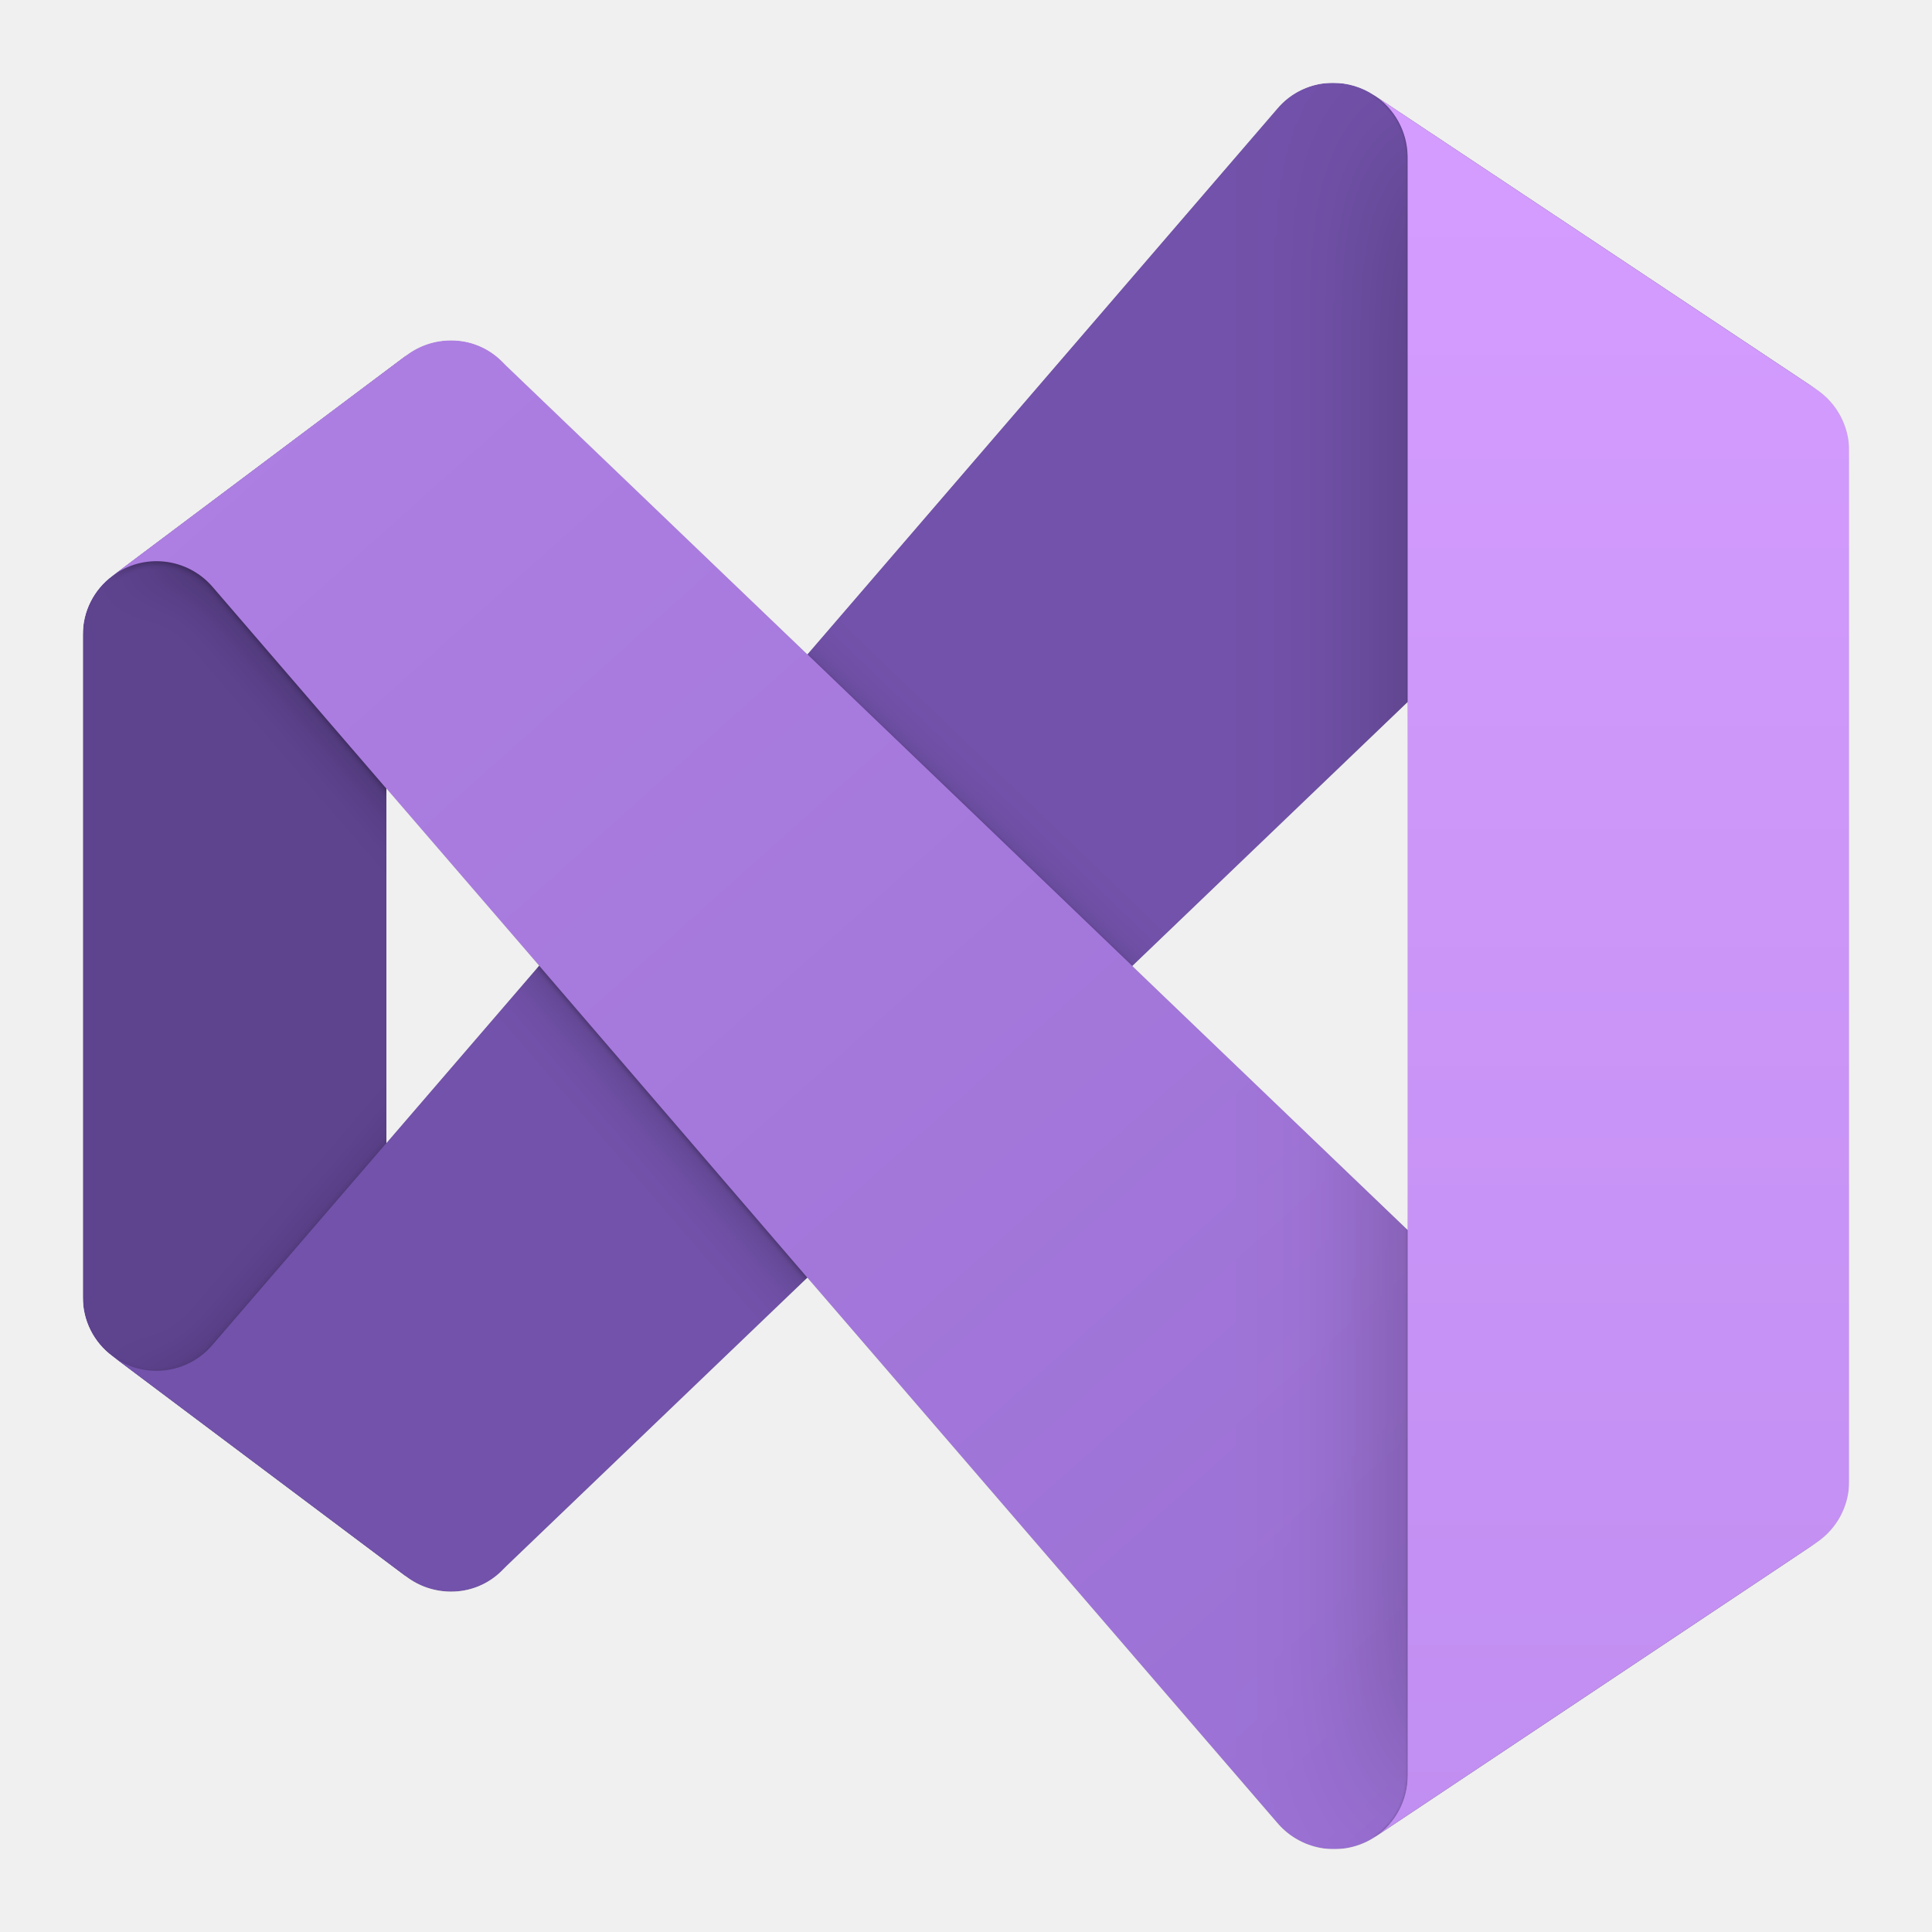
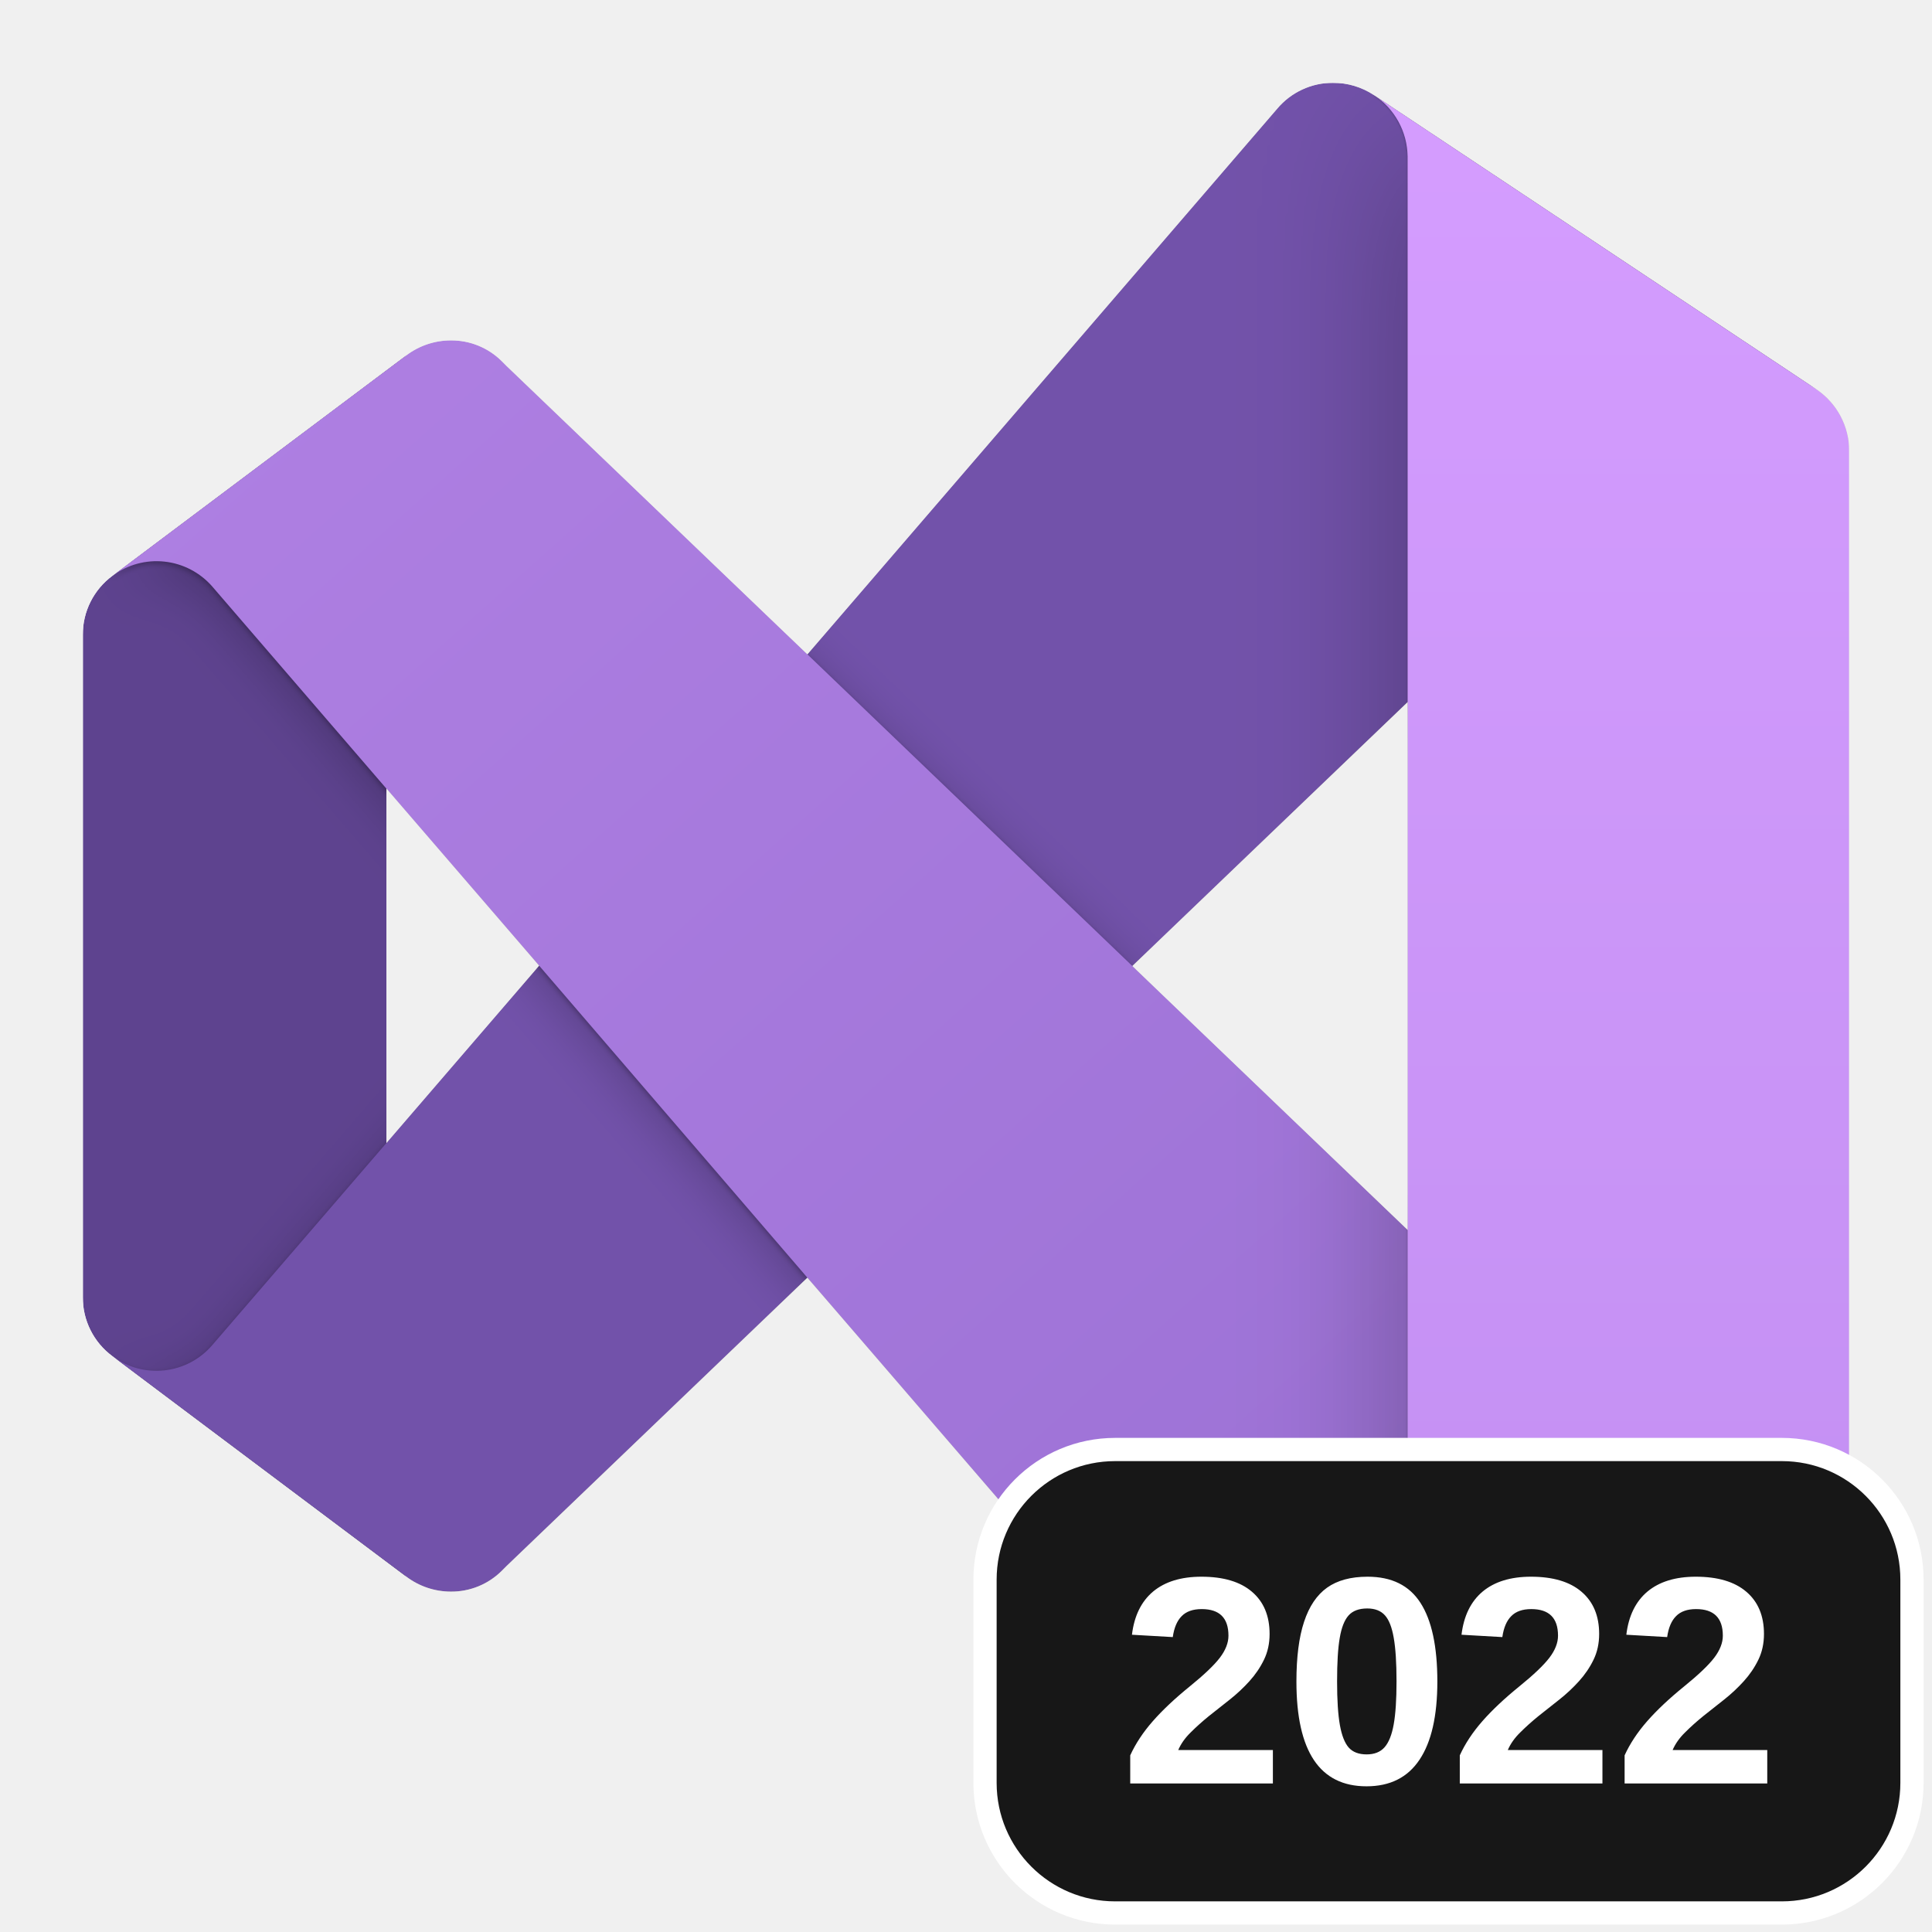
<svg xmlns="http://www.w3.org/2000/svg" width="193" height="193" viewBox="0 0 193 193" fill="none">
  <g clip-path="url(#clip0)">
    <g clip-path="url(#clip1)">
      <mask id="mask0" style="mask-type:alpha" maskUnits="userSpaceOnUse" x="8" y="8" width="177" height="177">
        <path d="M40.621 157.524L11.213 135.467C10.296 134.786 9.552 133.899 9.041 132.877C8.53 131.855 8.267 130.728 8.272 129.586V63.414C8.267 62.272 8.53 61.145 9.041 60.123C9.552 59.102 10.296 58.215 11.213 57.533L40.621 35.476C39.831 36.218 39.234 37.141 38.882 38.166C38.53 39.191 38.433 40.286 38.6 41.357V151.643C38.433 152.714 38.53 153.809 38.882 154.834C39.234 155.859 39.831 156.782 40.621 157.524Z" fill="white" />
        <path d="M181.456 38.895C180.244 38.099 178.825 37.677 177.375 37.682C176.436 37.674 175.504 37.852 174.634 38.205C173.763 38.558 172.971 39.079 172.302 39.739L171.789 40.254L113.117 96.5L80.655 127.637L50.621 156.421L50.106 156.937C49.438 157.597 48.645 158.119 47.775 158.473C46.904 158.826 45.972 159.004 45.032 158.996C43.442 158.993 41.895 158.477 40.621 157.524L11.213 135.467C12.707 136.589 14.573 137.1 16.43 136.895C18.288 136.69 19.997 135.785 21.211 134.364L53.855 96.464L80.655 65.364L127.601 10.844C128.282 10.037 129.132 9.388 130.091 8.944C131.05 8.499 132.094 8.27 133.151 8.272C134.601 8.267 136.02 8.689 137.231 9.485L181.456 38.895Z" fill="white" />
        <path d="M181.456 154.105L137.342 183.515C135.841 184.495 134.037 184.901 132.261 184.658C130.486 184.415 128.857 183.539 127.675 182.192L80.655 127.637L53.855 96.464L21.211 58.597C19.986 57.191 18.276 56.299 16.421 56.102C14.567 55.905 12.706 56.416 11.213 57.533L40.621 35.476C41.895 34.523 43.442 34.007 45.032 34.004C45.972 33.996 46.904 34.174 47.775 34.527C48.645 34.881 49.438 35.403 50.106 36.063L50.621 36.579L80.655 65.364L113.117 96.5L171.789 152.746L172.302 153.261C172.971 153.921 173.763 154.442 174.634 154.795C175.504 155.148 176.436 155.326 177.375 155.318C178.825 155.323 180.244 154.901 181.456 154.105Z" fill="white" />
        <path d="M184.729 45.032V147.968C184.73 149.181 184.432 150.376 183.861 151.446C183.29 152.517 182.464 153.43 181.456 154.105L137.342 183.515C138.35 182.84 139.176 181.926 139.747 180.855C140.317 179.784 140.615 178.589 140.614 177.375V15.625C140.598 14.402 140.281 13.203 139.691 12.132C139.101 11.061 138.256 10.152 137.231 9.485L181.456 38.895C182.461 39.573 183.286 40.487 183.856 41.556C184.427 42.627 184.726 43.82 184.729 45.032Z" fill="white" />
      </mask>
      <g mask="url(#mask0)">
        <path d="M40.621 157.524L11.213 135.467C10.296 134.786 9.552 133.898 9.041 132.877C8.53 131.855 8.267 130.728 8.272 129.586V63.414C8.267 62.272 8.53 61.145 9.041 60.123C9.552 59.102 10.296 58.214 11.213 57.533L40.621 35.476C39.831 36.218 39.234 37.141 38.882 38.166C38.53 39.191 38.433 40.286 38.6 41.357V151.643C38.433 152.714 38.53 153.809 38.882 154.834C39.234 155.859 39.831 156.782 40.621 157.524Z" fill="#5E438F" />
        <g filter="url(#filter0_dd)">
          <path d="M181.455 38.895C180.244 38.099 178.825 37.677 177.375 37.682C176.436 37.674 175.504 37.852 174.633 38.205C173.763 38.558 172.971 39.079 172.302 39.739L171.789 40.254L140.539 70.216L113.117 96.5L80.654 127.637L50.621 156.421L50.105 156.937C49.437 157.597 48.645 158.119 47.774 158.473C46.904 158.826 45.972 159.004 45.032 158.996C43.441 158.993 41.894 158.477 40.621 157.524L11.213 135.467C12.707 136.589 14.573 137.1 16.43 136.895C18.287 136.69 19.997 135.785 21.21 134.364L37.681 115.249L53.855 96.464L80.654 65.364L127.6 10.844C128.282 10.037 129.132 9.388 130.091 8.944C131.049 8.499 132.094 8.27 133.15 8.272C134.6 8.267 136.019 8.689 137.231 9.485L181.455 38.895Z" fill="url(#paint0_linear)" />
        </g>
        <g filter="url(#filter1_dd)">
          <path d="M181.455 154.105L137.341 183.516C135.841 184.496 134.037 184.901 132.261 184.658C130.485 184.415 128.857 183.54 127.675 182.192L80.654 127.637L53.855 96.464L37.681 77.716L21.21 58.598C19.986 57.191 18.275 56.3 16.421 56.102C14.566 55.905 12.706 56.416 11.213 57.533L40.621 35.476C41.894 34.524 43.441 34.007 45.032 34.004C45.972 33.996 46.904 34.174 47.774 34.528C48.645 34.881 49.437 35.403 50.105 36.064L50.621 36.579L80.654 65.364L113.117 96.5L140.578 122.823L171.789 152.746L172.302 153.262C172.971 153.921 173.763 154.442 174.633 154.795C175.504 155.148 176.436 155.326 177.375 155.318C178.825 155.323 180.244 154.901 181.455 154.105Z" fill="url(#paint1_linear)" />
        </g>
        <g filter="url(#filter2_dd)">
          <path d="M184.729 45.032V147.967C184.73 149.181 184.432 150.375 183.861 151.446C183.29 152.516 182.464 153.43 181.456 154.105L137.341 183.515C138.35 182.84 139.176 181.926 139.746 180.855C140.317 179.784 140.615 178.589 140.614 177.375V15.624C140.598 14.402 140.281 13.202 139.691 12.131C139.101 11.06 138.256 10.151 137.231 9.484L181.456 38.895C182.461 39.572 183.285 40.486 183.856 41.556C184.426 42.626 184.726 43.82 184.729 45.032Z" fill="url(#paint2_linear)" />
        </g>
      </g>
    </g>
  </g>
  <defs>
    <filter id="filter0_dd" x="6.032" y="4.386" width="180.604" height="161.087" filterUnits="userSpaceOnUse" color-interpolation-filters="sRGB">
      <feFlood flood-opacity="0" result="BackgroundImageFix" />
      <feColorMatrix in="SourceAlpha" type="matrix" values="0 0 0 0 0 0 0 0 0 0 0 0 0 0 0 0 0 0 127 0" result="hardAlpha" />
      <feOffset dy="0.246" />
      <feGaussianBlur stdDeviation="0.246" />
      <feColorMatrix type="matrix" values="0 0 0 0 0 0 0 0 0 0 0 0 0 0 0 0 0 0 0.24 0" />
      <feBlend mode="normal" in2="BackgroundImageFix" result="effect1_dropShadow" />
      <feColorMatrix in="SourceAlpha" type="matrix" values="0 0 0 0 0 0 0 0 0 0 0 0 0 0 0 0 0 0 127 0" result="hardAlpha" />
      <feOffset dy="1.295" />
      <feGaussianBlur stdDeviation="2.59" />
      <feColorMatrix type="matrix" values="0 0 0 0 0 0 0 0 0 0 0 0 0 0 0 0 0 0 0.22 0" />
      <feBlend mode="normal" in2="effect1_dropShadow" result="effect2_dropShadow" />
      <feBlend mode="normal" in="SourceGraphic" in2="effect2_dropShadow" result="shape" />
    </filter>
    <filter id="filter1_dd" x="6.032" y="30.118" width="180.604" height="161.085" filterUnits="userSpaceOnUse" color-interpolation-filters="sRGB">
      <feFlood flood-opacity="0" result="BackgroundImageFix" />
      <feColorMatrix in="SourceAlpha" type="matrix" values="0 0 0 0 0 0 0 0 0 0 0 0 0 0 0 0 0 0 127 0" result="hardAlpha" />
      <feOffset dy="0.246" />
      <feGaussianBlur stdDeviation="0.246" />
      <feColorMatrix type="matrix" values="0 0 0 0 0 0 0 0 0 0 0 0 0 0 0 0 0 0 0.24 0" />
      <feBlend mode="normal" in2="BackgroundImageFix" result="effect1_dropShadow" />
      <feColorMatrix in="SourceAlpha" type="matrix" values="0 0 0 0 0 0 0 0 0 0 0 0 0 0 0 0 0 0 127 0" result="hardAlpha" />
      <feOffset dy="1.295" />
      <feGaussianBlur stdDeviation="2.59" />
      <feColorMatrix type="matrix" values="0 0 0 0 0 0 0 0 0 0 0 0 0 0 0 0 0 0 0.22 0" />
      <feBlend mode="normal" in2="effect1_dropShadow" result="effect2_dropShadow" />
      <feBlend mode="normal" in="SourceGraphic" in2="effect2_dropShadow" result="shape" />
    </filter>
    <filter id="filter2_dd" x="121.688" y="-6.059" width="78.583" height="205.117" filterUnits="userSpaceOnUse" color-interpolation-filters="sRGB">
      <feFlood flood-opacity="0" result="BackgroundImageFix" />
      <feColorMatrix in="SourceAlpha" type="matrix" values="0 0 0 0 0 0 0 0 0 0 0 0 0 0 0 0 0 0 127 0" result="hardAlpha" />
      <feOffset />
      <feGaussianBlur stdDeviation="0.13" />
      <feColorMatrix type="matrix" values="0 0 0 0 0 0 0 0 0 0 0 0 0 0 0 0 0 0 0.24 0" />
      <feBlend mode="normal" in2="BackgroundImageFix" result="effect1_dropShadow" />
      <feColorMatrix in="SourceAlpha" type="matrix" values="0 0 0 0 0 0 0 0 0 0 0 0 0 0 0 0 0 0 127 0" result="hardAlpha" />
      <feOffset />
      <feGaussianBlur stdDeviation="7.771" />
      <feColorMatrix type="matrix" values="0 0 0 0 0 0 0 0 0 0 0 0 0 0 0 0 0 0 0.3 0" />
      <feBlend mode="normal" in2="effect1_dropShadow" result="effect2_dropShadow" />
      <feBlend mode="normal" in="SourceGraphic" in2="effect2_dropShadow" result="shape" />
    </filter>
    <linearGradient id="paint0_linear" x1="151.642" y1="8.271" x2="20.614" y2="140.148" gradientUnits="userSpaceOnUse">
      <stop stop-color="#7252AA" />
      <stop offset="1" stop-color="#7252AA" />
    </linearGradient>
    <linearGradient id="paint1_linear" x1="24.814" y1="40.437" x2="147.966" y2="178.293" gradientUnits="userSpaceOnUse">
      <stop stop-color="#AE7FE2" />
      <stop offset="1" stop-color="#9A70D4" />
    </linearGradient>
    <linearGradient id="paint2_linear" x1="160.457" y1="5.936" x2="160.457" y2="183.367" gradientUnits="userSpaceOnUse">
      <stop stop-color="#D59DFF" />
      <stop offset="1" stop-color="#C18EF1" />
    </linearGradient>
    <clipPath id="clip0">
      <rect width="176.457" height="176.457" fill="white" transform="translate(8.27148 8.27148)" />
    </clipPath>
    <clipPath id="clip1">
      <rect width="176.457" height="176.457" fill="white" transform="translate(8.27148 8.27148)" />
    </clipPath>
  </defs>
+   <g>
+     <rect x="98.4" y="144.8" width="92.6" height="46.3" rx="13.0" fill="#171717" stroke="#fff" stroke-width="2.32" />
+     <text x="144.8" y="167.9" fill="#fff" font-family="Segoe UI,Arial,sans-serif" font-weight="700" font-size="29.6" text-anchor="middle" dominant-baseline="central">2022</text>
+   </g>
</svg>
